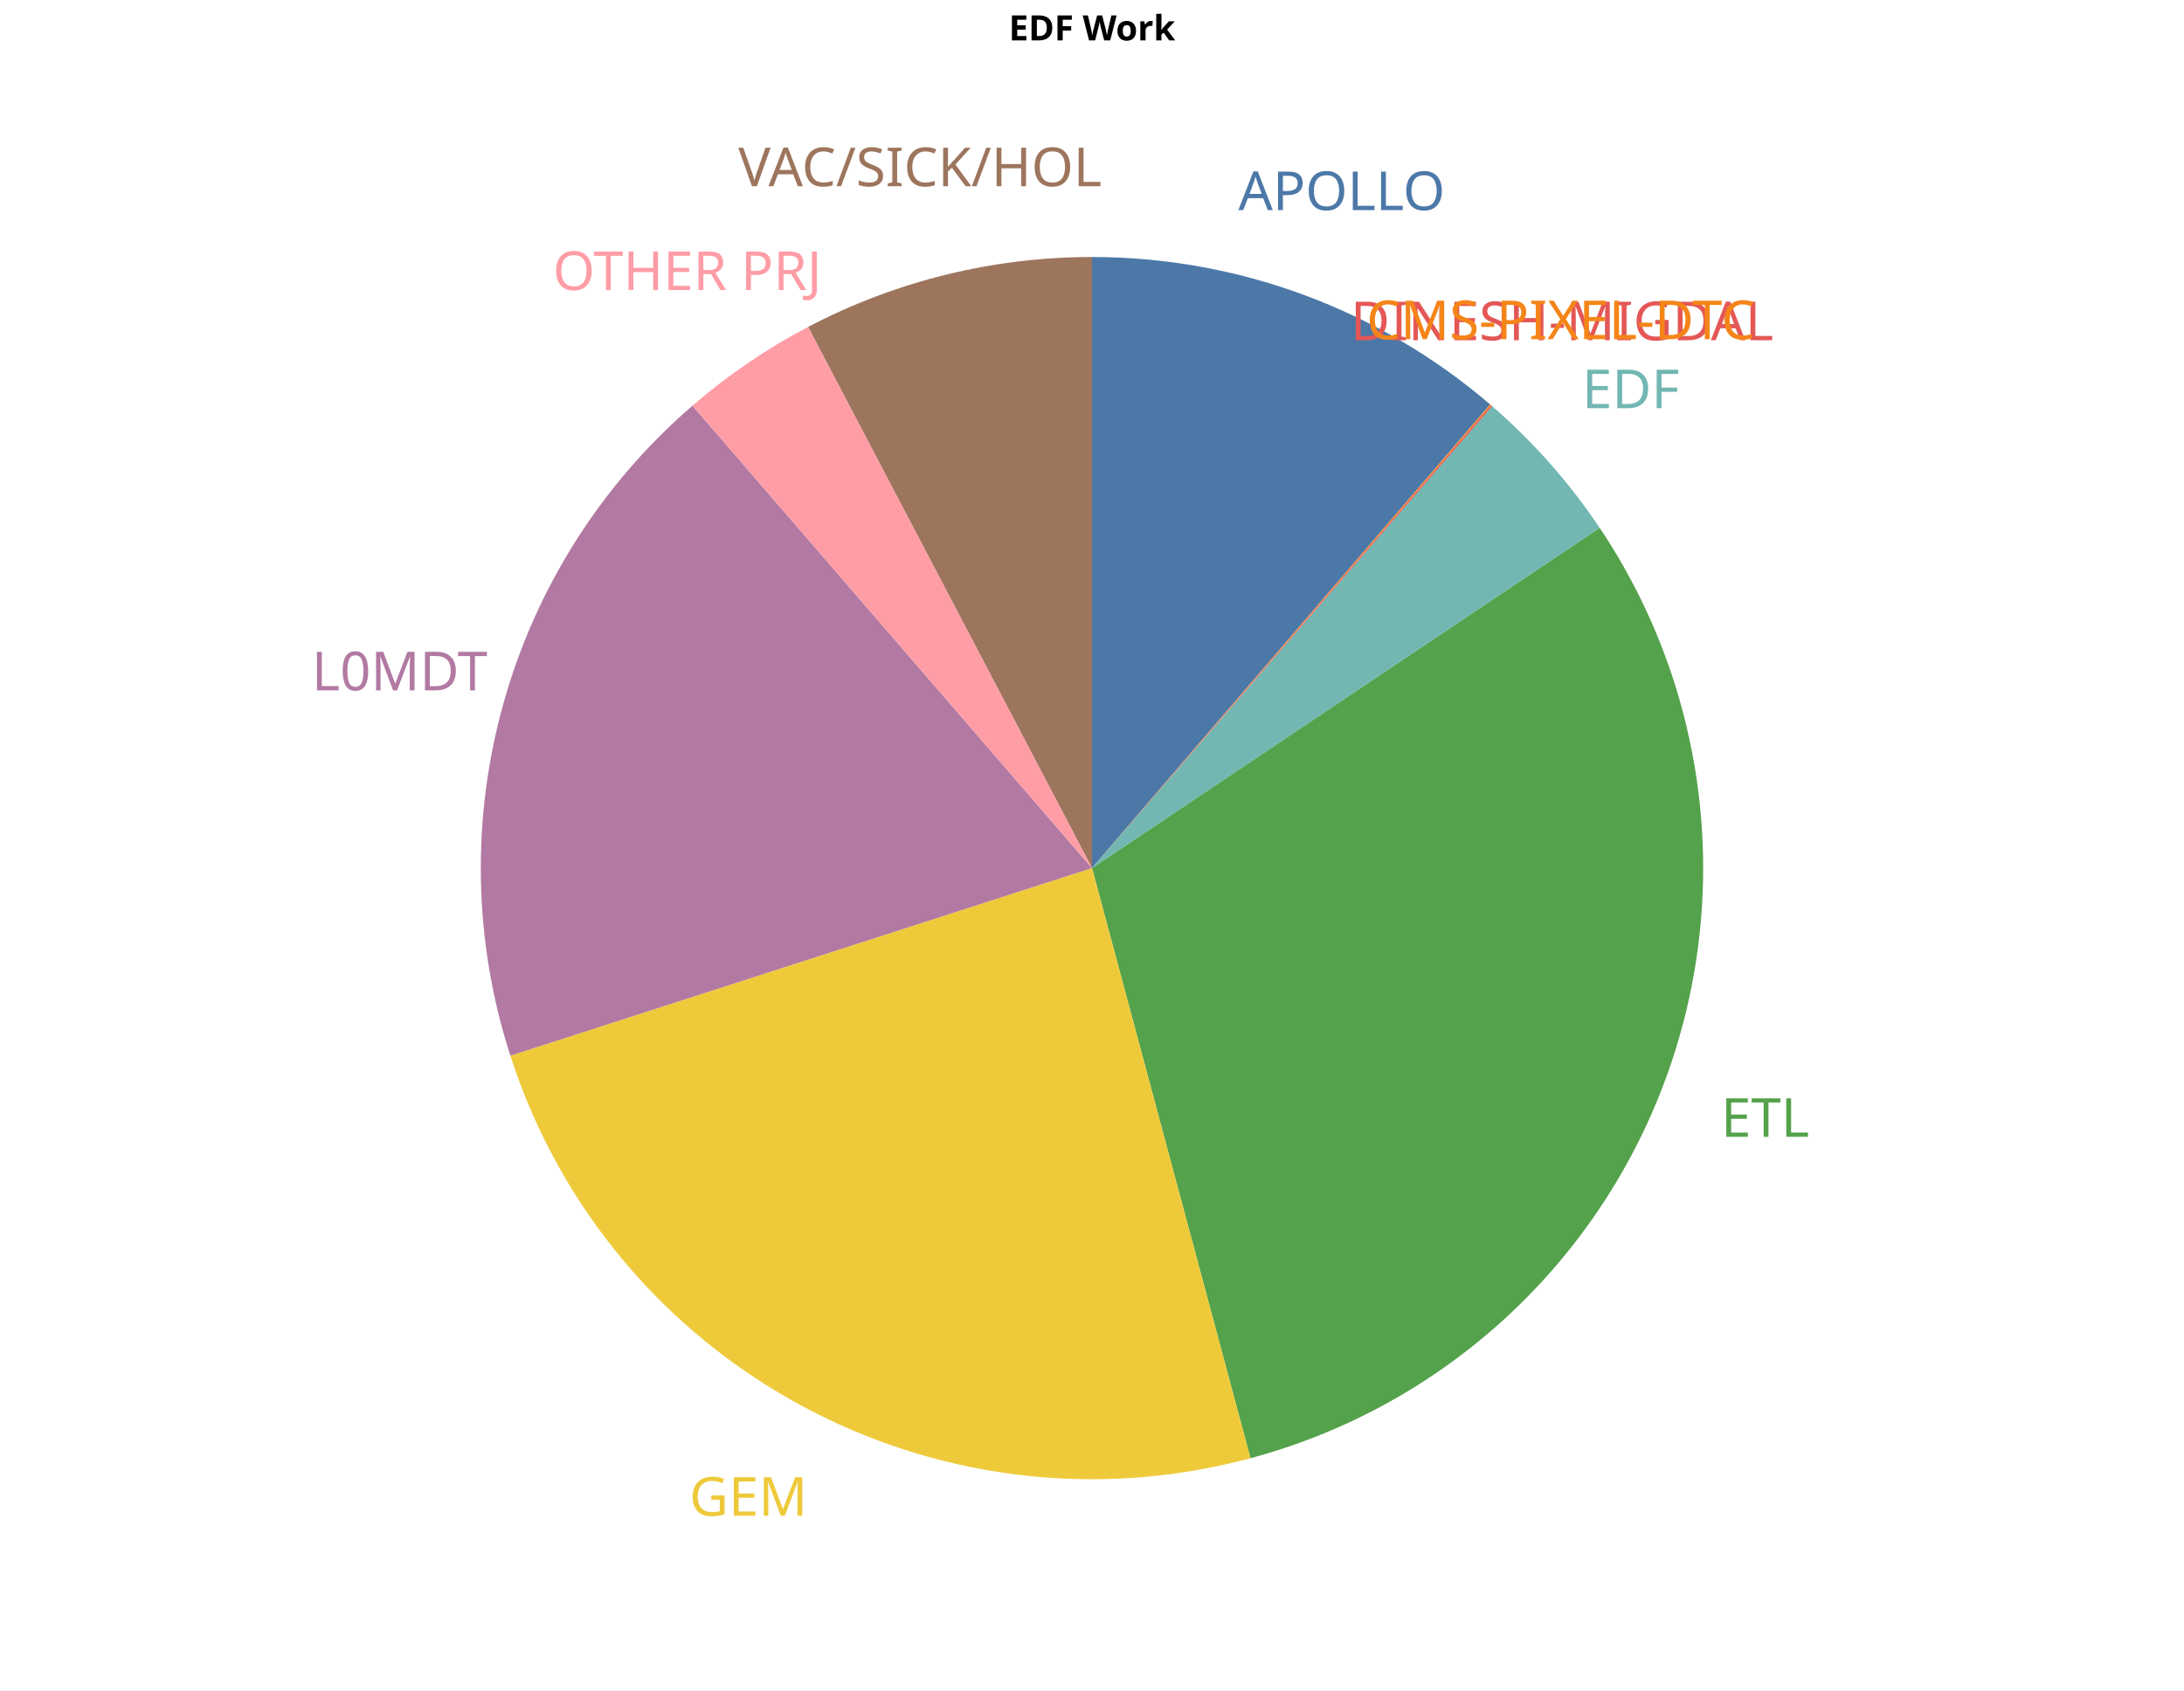
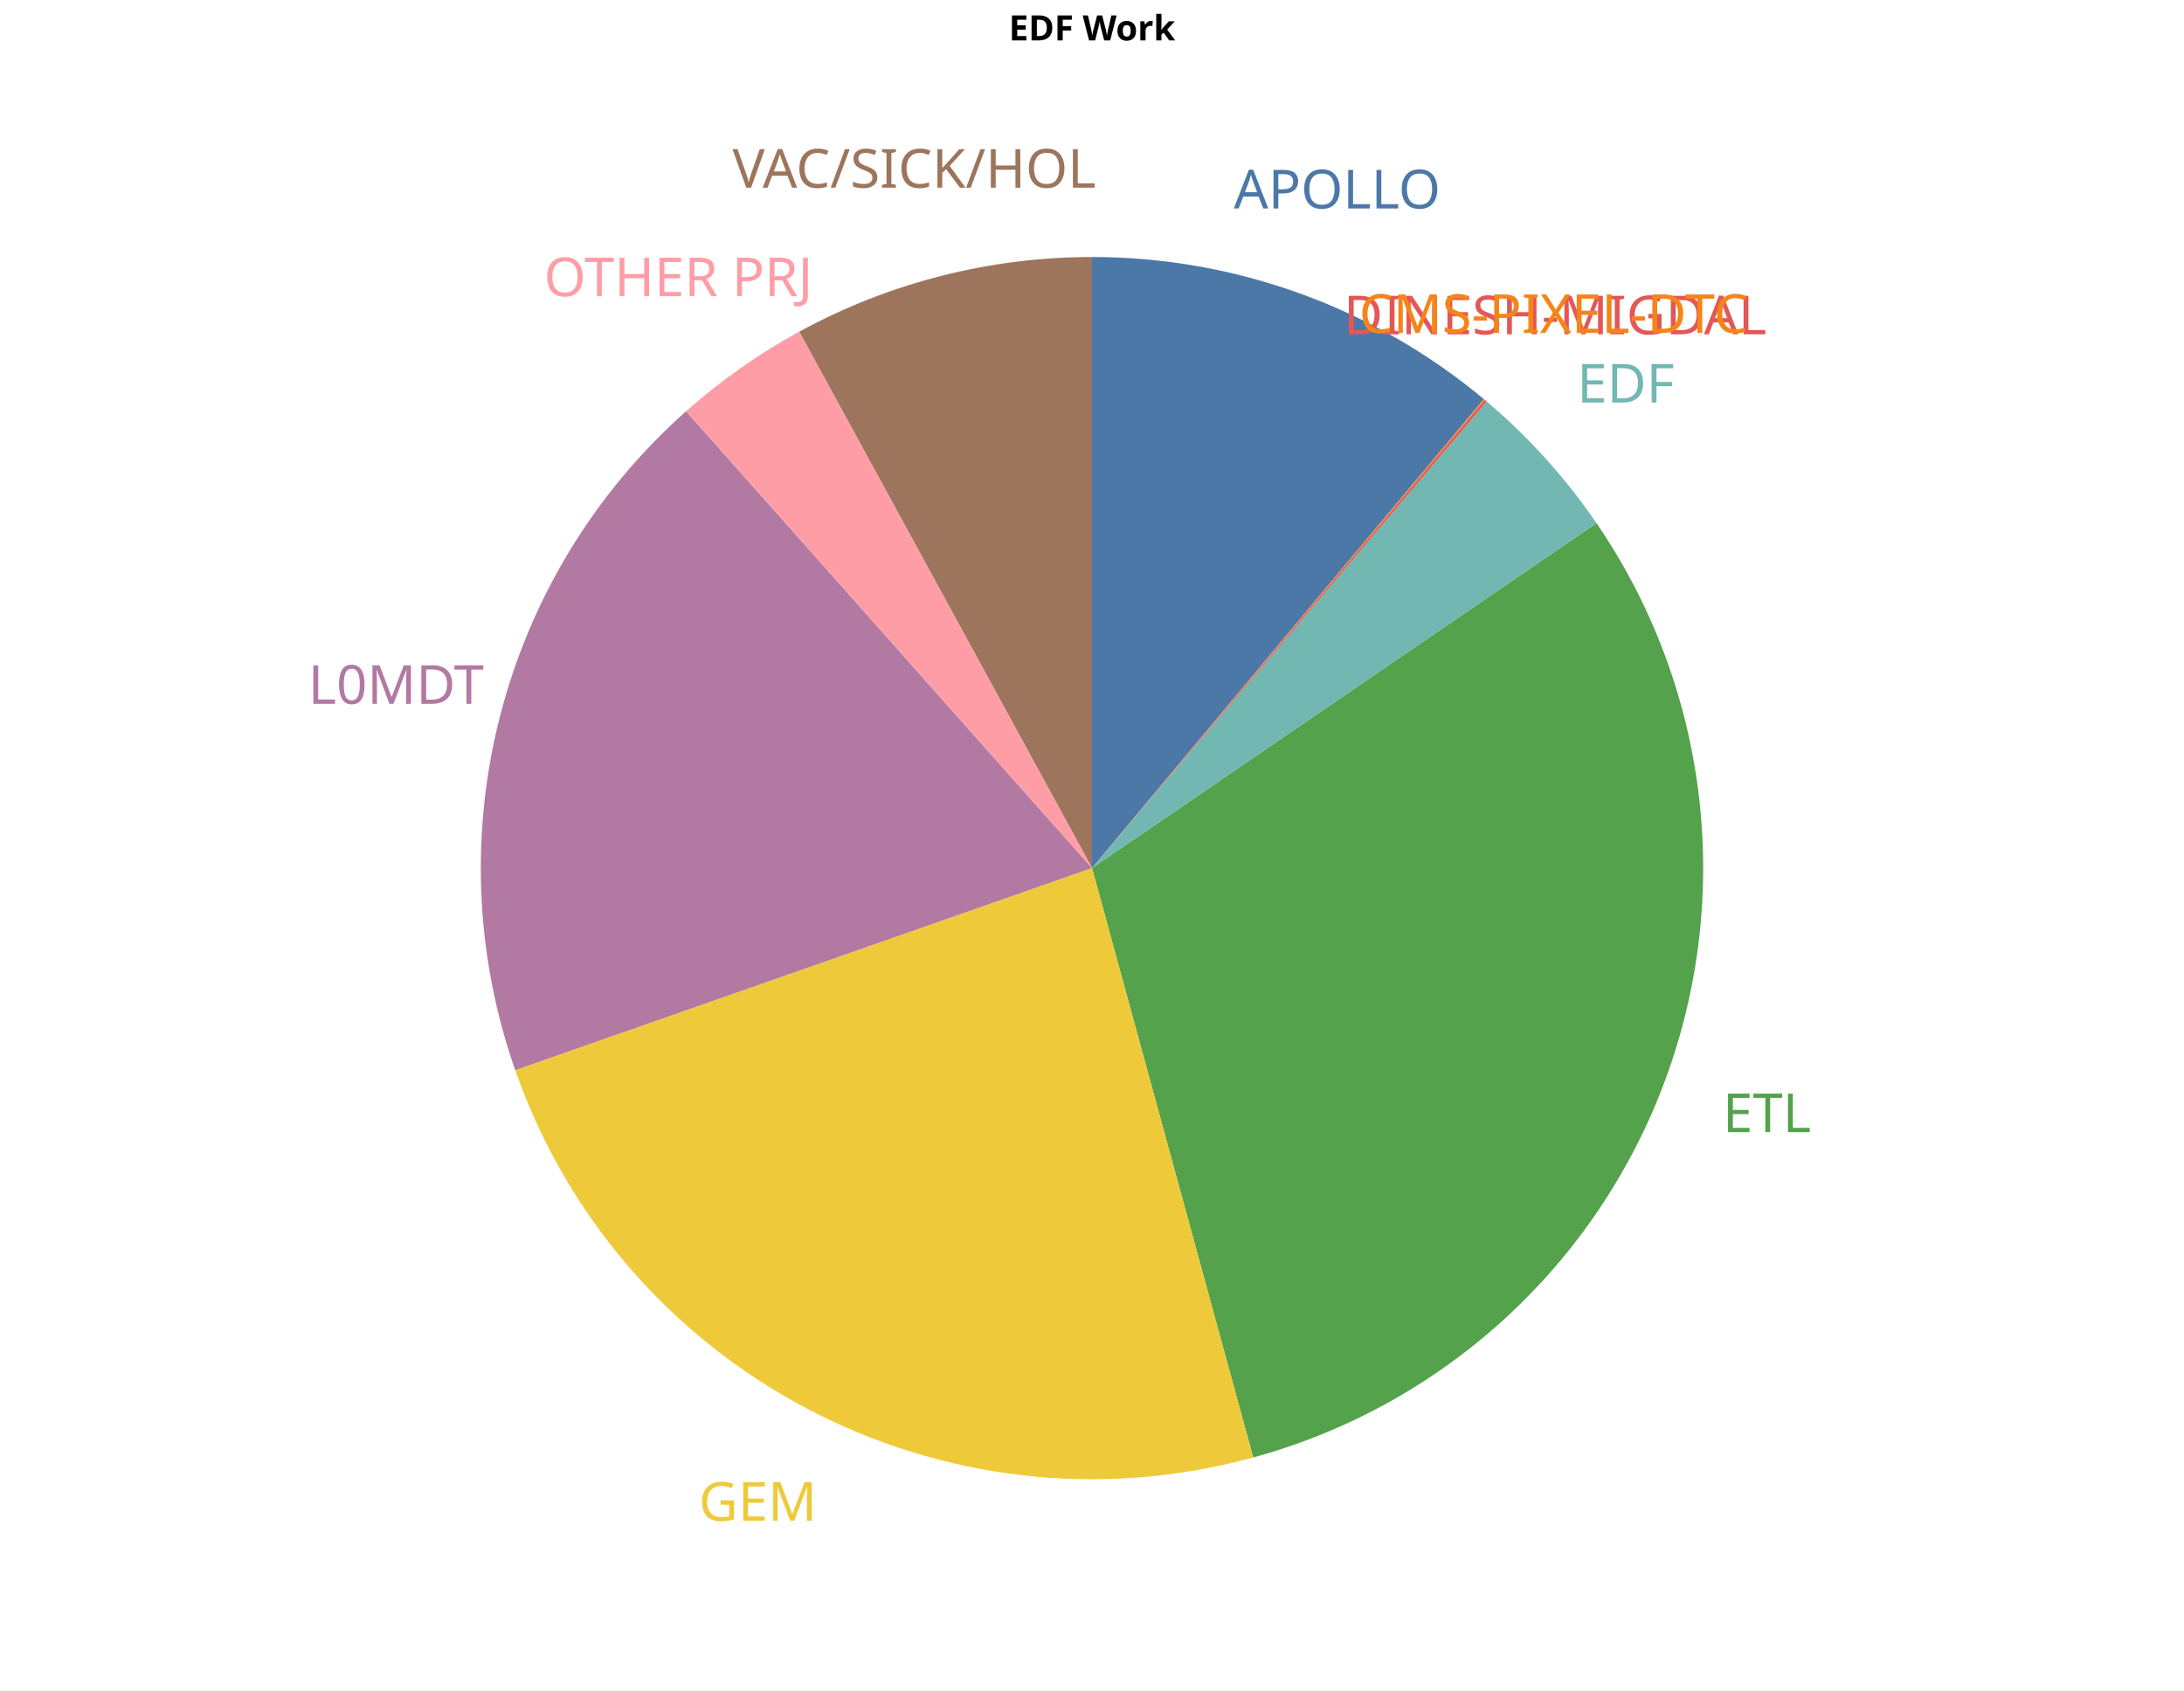
<svg xmlns="http://www.w3.org/2000/svg" class="marks" width="810" height="627" viewBox="0 0 810 627" version="1.1">
  <rect width="810" height="627" style="fill: white;" />
  <g transform="translate(5,22)">
    <g class="mark-group role-frame root">
      <g transform="translate(0,0)">
        <path class="background" d="M0.5,0.5h800v600h-800Z" style="fill: none; stroke: none;" />
        <g>
          <g class="mark-arc role-mark layer_0_marks">
-             <path transform="translate(400,300)" d="M58.773,218.914A226.667,226.667,0,0,0,188.279,-126.209L0,0Z" style="fill: #54a24b;" />
-             <path transform="translate(400,300)" d="M-215.716,69.602A226.667,226.667,0,0,0,58.773,218.914L0,0Z" style="fill: #eeca3b;" />
-             <path transform="translate(400,300)" d="M-148.182,-171.522A226.667,226.667,0,0,0,-215.716,69.602L0,0Z" style="fill: #b279a2;" />
-             <path transform="translate(400,300)" d="M147.658,-171.974A226.667,226.667,0,0,0,1.3879330390336672e-14,-226.667L0,0Z" style="fill: #4c78a8;" />
-             <path transform="translate(400,300)" d="M-4.1637991171010013e-14,-226.667A226.667,226.667,0,0,0,-105.304,-200.721L0,0Z" style="fill: #9d755d;" />
-             <path transform="translate(400,300)" d="M188.279,-126.209A226.667,226.667,0,0,0,148.406,-171.328L0,0Z" style="fill: #72b7b2;" />
-             <path transform="translate(400,300)" d="M-105.304,-200.721A226.667,226.667,0,0,0,-148.182,-171.522L0,0Z" style="fill: #ff9da6;" />
-             <path transform="translate(400,300)" d="M148.406,-171.328A226.667,226.667,0,0,0,147.957,-171.716L0,0Z" style="fill: #e45756;" />
-             <path transform="translate(400,300)" d="M147.957,-171.716A226.667,226.667,0,0,0,147.658,-171.974L0,0Z" style="fill: #f58518;" />
+             <path transform="translate(400,300)" d="M59.789,218.639A226.667,226.667,0,0,0,187.109,-127.938L0,0Z" style="fill: #54a24b;" />
+             <path transform="translate(400,300)" d="M-213.91,74.968A226.667,226.667,0,0,0,59.789,218.639L0,0Z" style="fill: #eeca3b;" />
+             <path transform="translate(400,300)" d="M-150.542,-169.455A226.667,226.667,0,0,0,-213.91,74.968L0,0Z" style="fill: #b279a2;" />
+             <path transform="translate(400,300)" d="M145.327,-173.948A226.667,226.667,0,0,0,1.3879330390336672e-14,-226.667L0,0Z" style="fill: #4c78a8;" />
+             <path transform="translate(400,300)" d="M-4.1637991171010013e-14,-226.667A226.667,226.667,0,0,0,-108.599,-198.957L0,0Z" style="fill: #9d755d;" />
+             <path transform="translate(400,300)" d="M187.109,-127.938A226.667,226.667,0,0,0,146.366,-173.075L0,0Z" style="fill: #72b7b2;" />
+             <path transform="translate(400,300)" d="M-108.599,-198.957A226.667,226.667,0,0,0,-150.542,-169.455L0,0Z" style="fill: #ff9da6;" />
+             <path transform="translate(400,300)" d="M146.366,-173.075A226.667,226.667,0,0,0,145.624,-173.699L0,0Z" style="fill: #e45756;" />
+             <path transform="translate(400,300)" d="M145.624,-173.699A226.667,226.667,0,0,0,145.327,-173.948L0,0Z" style="fill: #f58518;" />
          </g>
          <g class="mark-text role-mark layer_1_marks">
-             <text text-anchor="middle" transform="translate(649.6676,399.6867)" style="font-family: sans-serif; font-size: 20px; fill: #54a24b;">ETL</text>
-             <text text-anchor="middle" transform="translate(272.575,540.252)" style="font-family: sans-serif; font-size: 20px; fill: #eeca3b;">GEM</text>
-             <text text-anchor="middle" transform="translate(143.2149,234.0798)" style="font-family: sans-serif; font-size: 20px; fill: #b279a2;">L0MDT</text>
-             <text text-anchor="middle" transform="translate(492.6244,55.93635)" style="font-family: sans-serif; font-size: 20px; fill: #4c78a8;">APOLLO</text>
-             <text text-anchor="middle" transform="translate(336.2042,47.07683)" style="font-family: sans-serif; font-size: 20px; fill: #9d755d;">VAC/SICK/HOL</text>
-             <text text-anchor="middle" transform="translate(599.8207,129.4135)" style="font-family: sans-serif; font-size: 20px; fill: #72b7b2;">EDF</text>
-             <text text-anchor="middle" transform="translate(249.9049,85.58547)" style="font-family: sans-serif; font-size: 20px; fill: #ff9da6;">OTHER PRJ</text>
-             <text text-anchor="middle" transform="translate(574.3317,104.2091)" style="font-family: sans-serif; font-size: 20px; fill: #e45756;">DINESH-MIGDAL</text>
-             <text text-anchor="middle" transform="translate(573.8914,103.8295)" style="font-family: sans-serif; font-size: 20px; fill: #f58518;">CMS-PIXEL-DTC</text>
+             <text text-anchor="middle" transform="translate(650.3105,397.9553)" style="font-family: sans-serif; font-size: 20px; fill: #54a24b;">ETL</text>
+             <text text-anchor="middle" transform="translate(276.0583,542.1135)" style="font-family: sans-serif; font-size: 20px; fill: #eeca3b;">GEM</text>
+             <text text-anchor="middle" transform="translate(141.8673,239.0774)" style="font-family: sans-serif; font-size: 20px; fill: #b279a2;">L0MDT</text>
+             <text text-anchor="middle" transform="translate(490.9373,55.31791)" style="font-family: sans-serif; font-size: 20px; fill: #4c78a8;">APOLLO</text>
+             <text text-anchor="middle" transform="translate(334.0717,47.61159)" style="font-family: sans-serif; font-size: 20px; fill: #9d755d;">VAC/SICK/HOL</text>
+             <text text-anchor="middle" transform="translate(597.9504,127.3195)" style="font-family: sans-serif; font-size: 20px; fill: #72b7b2;">EDF</text>
+             <text text-anchor="middle" transform="translate(246.5794,87.8871)" style="font-family: sans-serif; font-size: 20px; fill: #ff9da6;">OTHER PRJ</text>
+             <text text-anchor="middle" transform="translate(571.7593,102.0151)" style="font-family: sans-serif; font-size: 20px; fill: #e45756;">DINESH-MIGDAL</text>
+             <text text-anchor="middle" transform="translate(571.1477,101.5017)" style="font-family: sans-serif; font-size: 20px; fill: #f58518;">CMS-PIXEL-DTC</text>
          </g>
          <g class="mark-group role-title">
            <g transform="translate(400,-17)">
              <path class="background" d="M0,0h0v0h0Z" style="pointer-events: none; fill: none;" />
              <g>
                <g class="mark-text role-title-text" style="pointer-events: none;">
                  <text text-anchor="middle" transform="translate(0,10)" style="font-family: sans-serif; font-size: 13px; font-weight: bold; fill: #000; opacity: 1;">EDF Work</text>
                </g>
              </g>
              <path class="foreground" d="" style="pointer-events: none; display: none; fill: none;" />
            </g>
          </g>
        </g>
        <path class="foreground" d="" style="display: none; fill: none;" />
      </g>
    </g>
  </g>
</svg>
